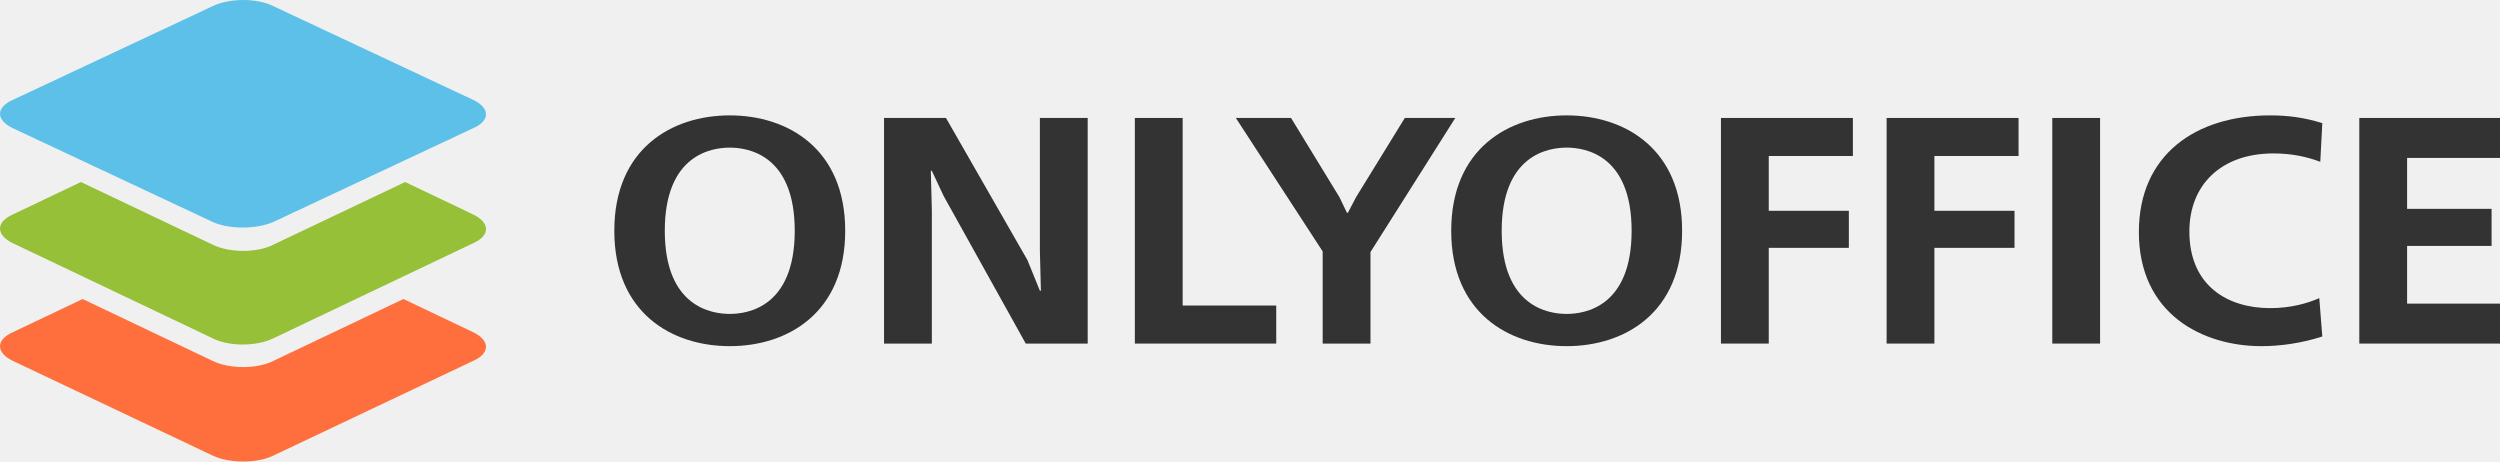
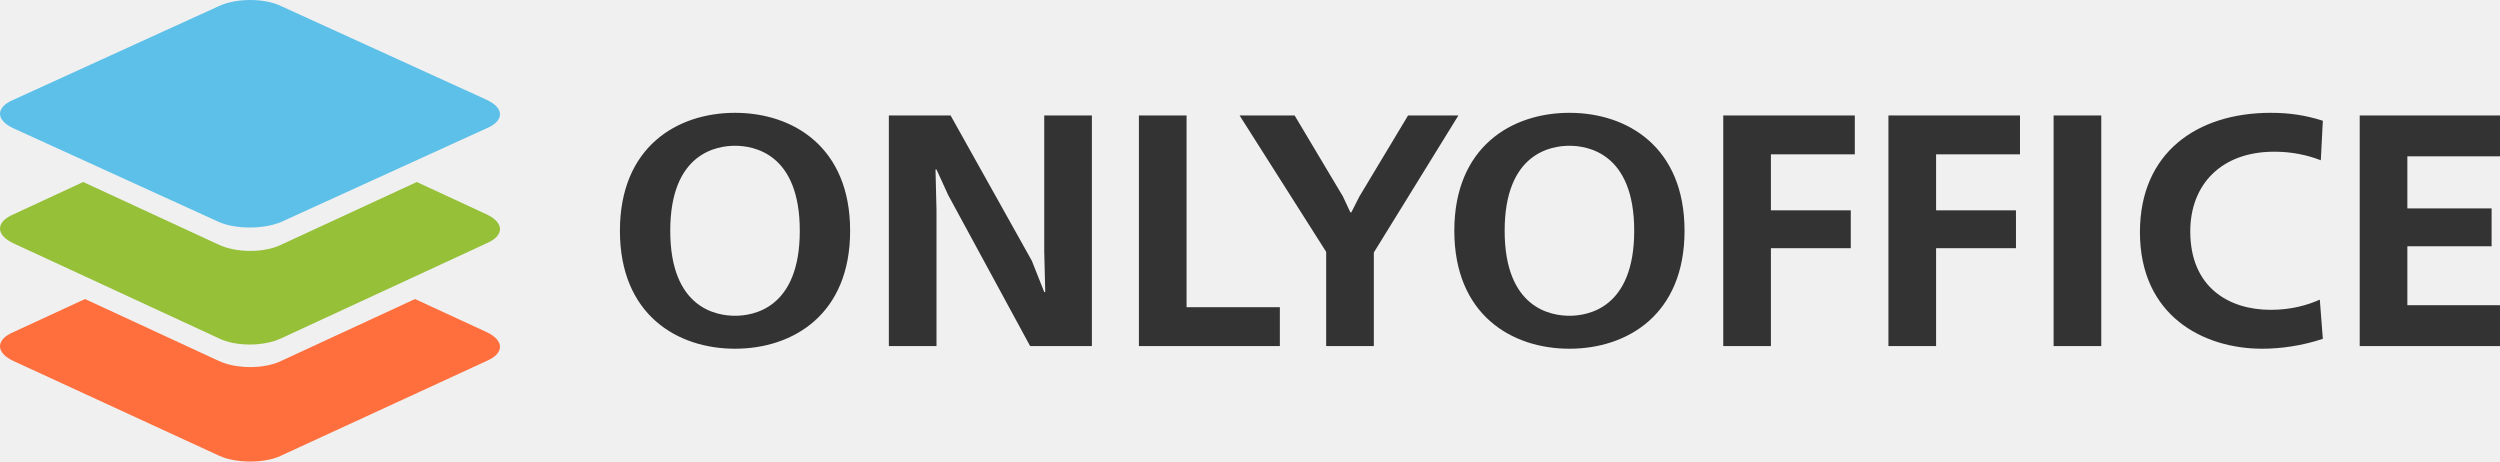
- <svg xmlns="http://www.w3.org/2000/svg" width="130" height="24" viewBox="0 0 130 24" fill="none">
-   <g clip-path="url(#clip0_2584_61512)">
-     <path fill-rule="evenodd" clip-rule="evenodd" d="M11.092 23.706L0.666 18.765C-0.222 18.334 -0.222 17.667 0.666 17.275L4.296 15.549L11.053 18.765C11.941 19.196 13.37 19.196 14.219 18.765L20.977 15.549L24.606 17.275C25.494 17.706 25.494 18.373 24.606 18.765L14.181 23.706C13.37 24.098 11.941 24.098 11.092 23.706Z" fill="#FF6F3D" />
-     <path fill-rule="evenodd" clip-rule="evenodd" d="M11.058 17.592L0.664 12.645C-0.221 12.213 -0.221 11.546 0.664 11.153L4.206 9.465L11.058 12.723C11.943 13.155 13.367 13.155 14.214 12.723L21.067 9.465L24.608 11.153C25.494 11.585 25.494 12.252 24.608 12.645L14.214 17.592C13.329 18.023 11.905 18.023 11.058 17.592Z" fill="#95C038" />
-     <path fill-rule="evenodd" clip-rule="evenodd" d="M11.058 11.541L0.664 6.665C-0.221 6.24 -0.221 5.582 0.664 5.195L11.058 0.319C11.943 -0.106 13.367 -0.106 14.214 0.319L24.608 5.195C25.494 5.62 25.494 6.278 24.608 6.665L14.214 11.541C13.329 11.928 11.905 11.928 11.058 11.541Z" fill="#5DC0E8" />
-     <path d="M37.948 6C34.919 6 31.944 7.743 31.944 12C31.944 16.257 34.919 18 37.948 18C40.976 18 43.951 16.257 43.951 12C43.951 7.743 40.976 6 37.948 6ZM37.948 7.676C38.875 7.676 41.326 8.028 41.326 12C41.326 15.972 38.875 16.324 37.948 16.324C37.02 16.324 34.569 15.972 34.569 12C34.569 8.028 37.02 7.676 37.948 7.676Z" fill="#333333" />
-     <path d="M45.97 6.134V17.866H48.456V10.961L48.403 8.883H48.456L49.069 10.19L53.339 17.866H56.56V6.134H54.074V13.039L54.127 15.117H54.074L53.427 13.525L49.191 6.134H45.97Z" fill="#333333" />
-     <path d="M59.012 6.134V17.866H66.364V15.888H61.498V6.134H59.012Z" fill="#333333" />
-     <path d="M64.263 6.134L68.779 13.073V17.866H71.265V13.106L75.675 6.134H73.05L70.512 10.257L70.092 11.062H70.039L69.654 10.257L67.134 6.134H64.263Z" fill="#333333" />
-     <path d="M81.466 6C78.438 6 75.463 7.743 75.463 12C75.463 16.257 78.438 18 81.466 18C84.494 18 87.47 16.257 87.47 12C87.47 7.743 84.494 6 81.466 6ZM81.466 7.676C82.394 7.676 84.844 8.028 84.844 12C84.844 15.972 82.394 16.324 81.466 16.324C80.539 16.324 78.088 15.972 78.088 12C78.088 8.028 80.539 7.676 81.466 7.676Z" fill="#333333" />
-     <path d="M89.489 6.134V17.866H91.975V12.888H96.14V10.961H91.975V8.112H96.35V6.134H89.489Z" fill="#333333" />
-     <path d="M98.104 6.134V17.866H100.589V12.888H104.755V10.961H100.589V8.112H104.965V6.134H98.104Z" fill="#333333" />
-     <path d="M106.719 17.866H109.204V6.134H106.719V17.866Z" fill="#333333" />
-     <path d="M120.603 15.503C119.99 15.771 119.133 16.022 118.047 16.022C115.842 16.022 113.847 14.866 113.847 12.034C113.847 9.637 115.474 7.978 118.222 7.978C119.15 7.978 119.938 8.145 120.655 8.413L120.76 6.402C119.833 6.117 119.01 6 118.047 6C114.197 6 111.221 8.028 111.221 12.067C111.221 16.341 114.547 18 117.592 18C118.572 18 119.675 17.849 120.76 17.497L120.603 15.503Z" fill="#333333" />
-     <path d="M122.684 6.134V17.866H130V15.788H125.169V12.788H129.562V10.86H125.169V8.212H130V6.134H122.684Z" fill="#333333" />
+ <svg xmlns="http://www.w3.org/2000/svg" width="130" height="24" viewBox="0 0 260 48" fill="none">
+   <g>
+     <path fill-rule="evenodd" clip-rule="evenodd" d="M22.822 47.412L1.371 37.53C-0.457 36.667 -0.457 35.334 1.371 34.549L8.839 31.099L22.743 37.53C24.57 38.392 27.51 38.392 29.257 37.53L43.161 31.099L50.63 34.549C52.457 35.412 52.457 36.745 50.63 37.53L29.178 47.412C27.51 48.196 24.57 48.196 22.822 47.412Z" fill="#FF6F3D" />
+     <path fill-rule="evenodd" clip-rule="evenodd" d="M22.753 35.183L1.366 25.29C-0.455 24.426 -0.455 23.091 1.366 22.306L8.653 18.93L22.753 25.447C24.574 26.31 27.505 26.31 29.247 25.447L43.346 18.93L50.634 22.306C52.455 23.17 52.455 24.505 50.634 25.29L29.247 35.183C27.426 36.047 24.495 36.047 22.753 35.183Z" fill="#95C038" />
+     <path fill-rule="evenodd" clip-rule="evenodd" d="M22.753 23.081L1.366 13.33C-0.455 12.479 -0.455 11.164 1.366 10.39L22.753 0.638C24.574 -0.213 27.505 -0.213 29.247 0.638L50.634 10.39C52.455 11.241 52.455 12.556 50.634 13.33L29.247 23.081C27.426 23.855 24.495 23.855 22.753 23.081Z" fill="#5DC0E8" />
  </g>
-   <defs>
-     <clipPath id="clip0_2584_61512">
-       <rect width="130" height="24" fill="white" />
-     </clipPath>
-   </defs>
+   <path fill-rule="evenodd" clip-rule="evenodd" d="M64.471 24C64.471 15.297 70.404 11.733 76.442 11.733C82.48 11.733 88.414 15.297 88.414 24C88.414 32.703 82.48 36.267 76.442 36.267C70.404 36.267 64.471 32.703 64.471 24ZM83.178 24C83.178 15.879 78.292 15.16 76.442 15.16C74.592 15.16 69.706 15.879 69.706 24C69.706 32.121 74.592 32.84 76.442 32.84C78.292 32.84 83.178 32.121 83.178 24ZM97.396 35.992H92.44V12.008H98.862L107.309 27.118L108.6 30.373H108.705L108.6 26.124V12.008H113.556V35.992H107.134L98.618 20.299L97.396 17.627H97.292L97.396 21.876V35.992ZM118.446 35.992H133.105V31.949H123.403V12.008H118.446V35.992ZM137.922 26.193L128.917 12.008H134.641L139.667 20.436L140.435 22.081H140.54L141.377 20.436L146.438 12.008H151.673L142.878 26.261V35.992H137.922V26.193ZM163.221 11.733C157.182 11.733 151.249 15.297 151.249 24C151.249 32.703 157.182 36.267 163.221 36.267C169.259 36.267 175.192 32.703 175.192 24C175.192 15.297 169.259 11.733 163.221 11.733ZM163.221 15.16C165.07 15.16 169.957 15.879 169.957 24C169.957 32.121 165.07 32.84 163.221 32.84C161.371 32.84 156.484 32.121 156.484 24C156.484 15.879 161.371 15.16 163.221 15.16ZM184.175 35.992H179.219V12.008H192.9V16.051H184.175V21.876H192.481V25.816H184.175V35.992ZM196.397 35.992H201.353V25.816H209.66V21.876H201.353V16.051H210.079V12.008H196.397V35.992ZM218.532 35.992H213.575V12.008H218.532V35.992ZM241.261 31.161C240.039 31.709 238.329 32.223 236.165 32.223C231.767 32.223 227.788 29.859 227.788 24.069C227.788 19.169 231.034 15.777 236.514 15.777C238.364 15.777 239.934 16.119 241.365 16.667L241.575 12.556C239.725 11.973 238.085 11.733 236.165 11.733C228.487 11.733 222.553 15.879 222.553 24.137C222.553 32.874 229.185 36.267 235.258 36.267C237.212 36.267 239.411 35.958 241.575 35.239L241.261 31.161ZM259.999 35.992H245.41V12.008H259.999V16.256H250.366V21.67H259.127V25.61H250.366V31.744H259.999V35.992Z" fill="#333333" />
</svg>
